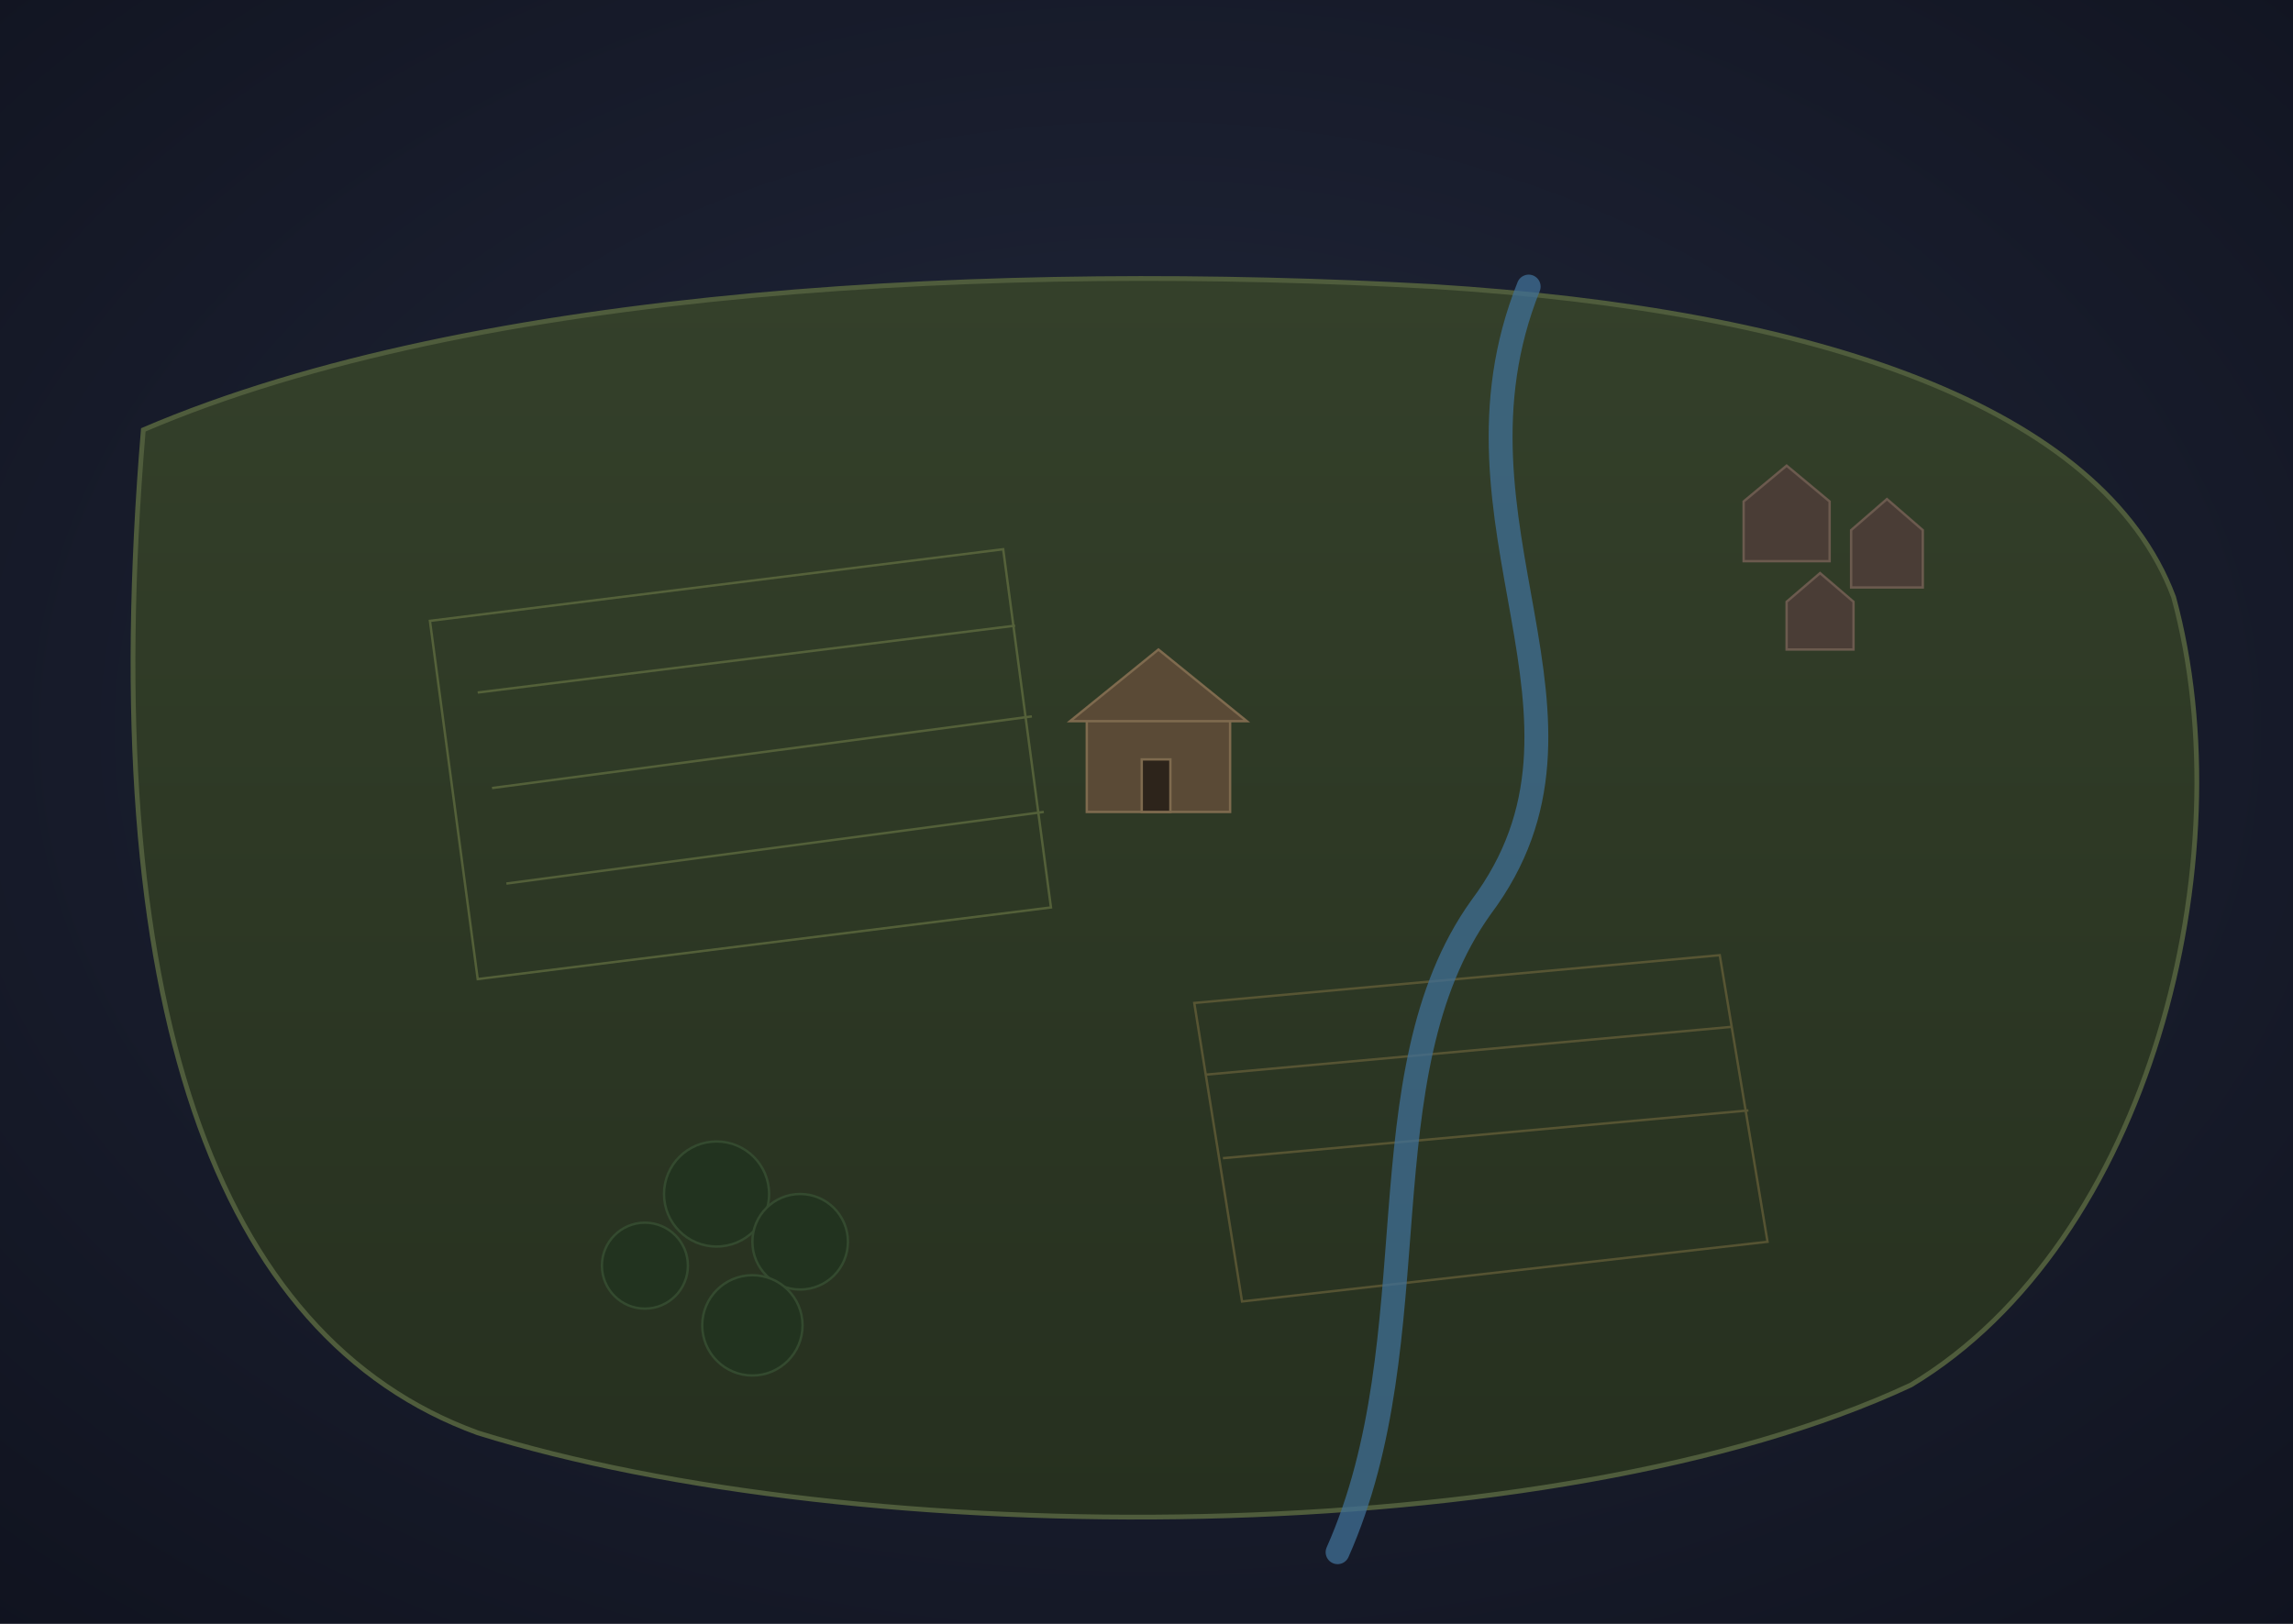
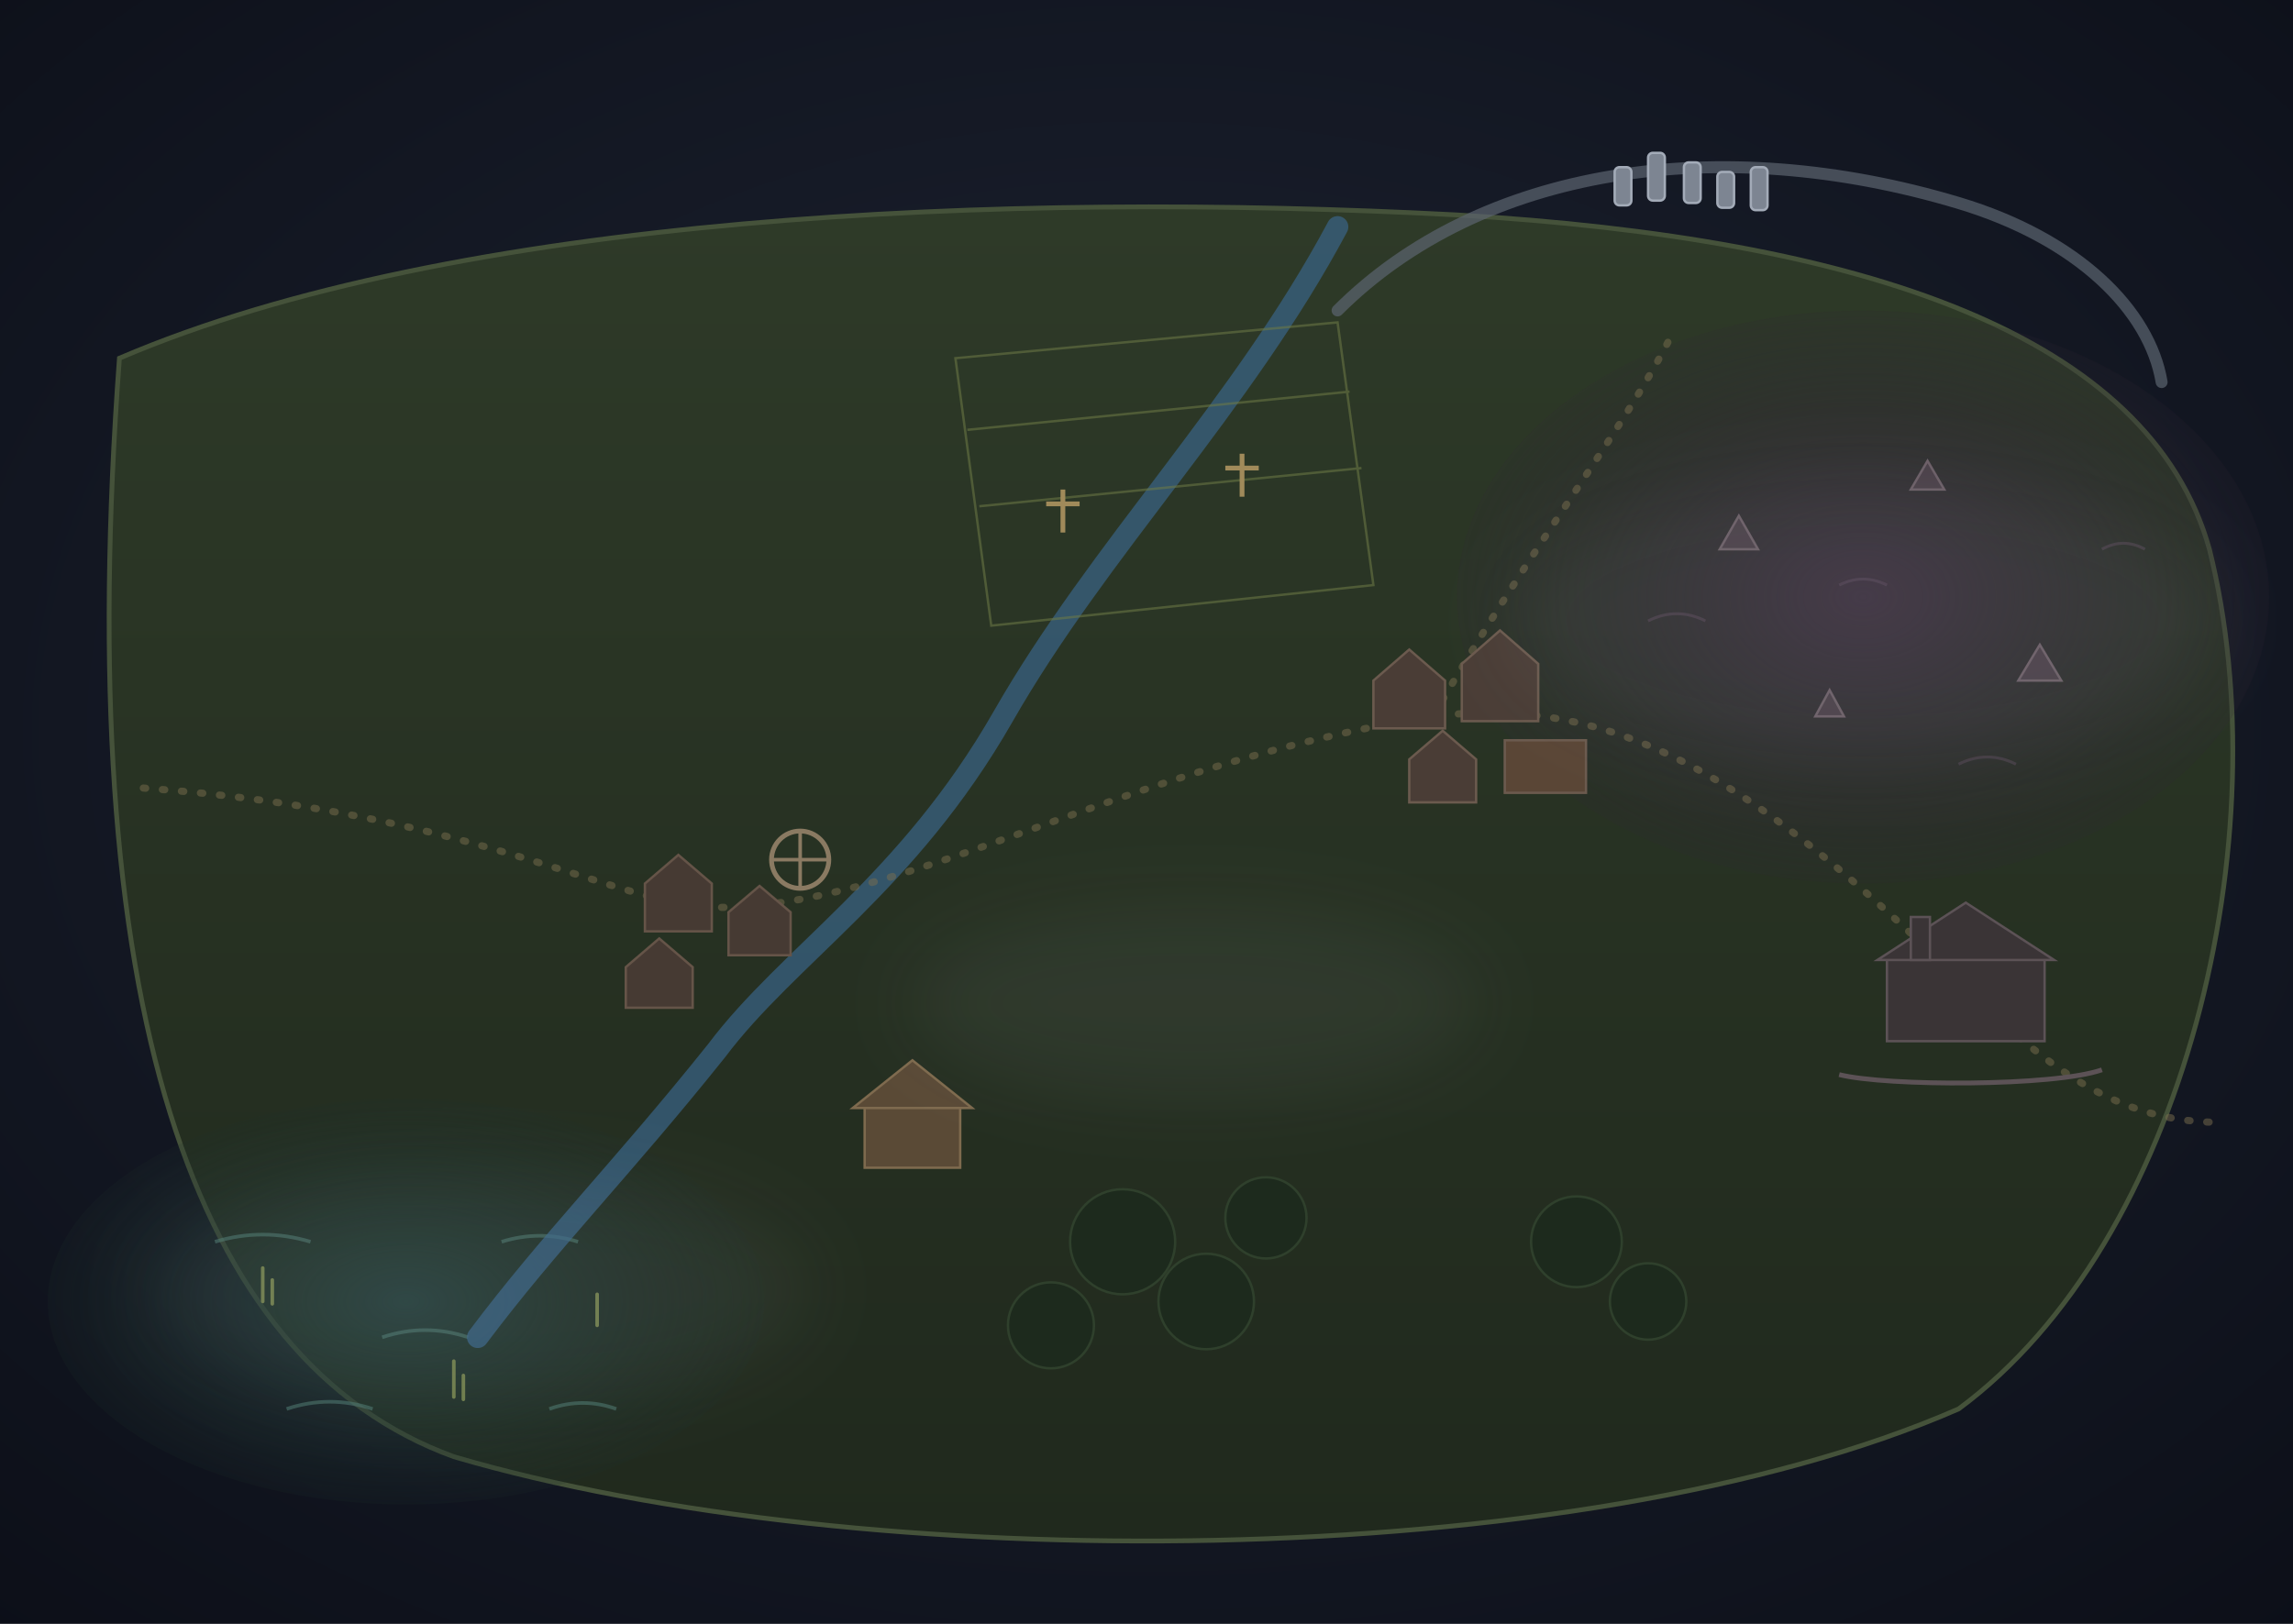
<svg xmlns="http://www.w3.org/2000/svg" viewBox="0 0 960 680">
  <defs>
-     <radialGradient id="hbg" cx="50%" cy="45%" r="75%">
-       <stop offset="0" stop-color="#22283c" />
-       <stop offset="1" stop-color="#10131f" />
+     <radialGradient id="cbg" cx="50%" cy="45%" r="75%">
+       <stop offset="0" stop-color="#1e2433" />
+       <stop offset="1" stop-color="#0c0f18" />
    </radialGradient>
-     <linearGradient id="hland" x1="0" y1="0" x2="0" y2="1">
-       <stop offset="0" stop-color="#34402a" />
-       <stop offset="1" stop-color="#26301f" />
+     <linearGradient id="cland" x1="0" y1="0" x2="0" y2="1">
+       <stop offset="0" stop-color="#2e3a28" />
+       <stop offset="1" stop-color="#20291d" />
    </linearGradient>
+     <radialGradient id="cmoor" cx="50%" cy="50%" r="60%">
+       <stop offset="0" stop-color="#3d3240" />
+       <stop offset="1" stop-color="#2a2430" stop-opacity="0" />
+     </radialGradient>
+     <radialGradient id="cfen" cx="50%" cy="50%" r="60%">
+       <stop offset="0" stop-color="#26403c" />
+       <stop offset="1" stop-color="#1c2b27" stop-opacity="0" />
+     </radialGradient>
+     <filter id="cmist" x="-20%" y="-20%" width="140%" height="140%">
+       <feGaussianBlur stdDeviation="16" />
+     </filter>
  </defs>
-   <rect width="960" height="680" fill="url(#hbg)" />
-   <path d="M60 180 C200 120 420 110 600 120 C760 130 880 170 910 250 C940 360 900 520 800 580 C650 650 360 650 200 600 C90 560 40 420 60 180 Z" fill="url(#hland)" stroke="#4f5c3c" stroke-width="2" />
-   <g fill="none" stroke="#6d7a46" stroke-opacity=".6">
-     <path d="M180 260 L420 230 L440 380 L200 410 Z M200 290 L425 262 M206 330 L432 300 M212 370 L437 340" />
+   <rect width="960" height="680" fill="url(#cbg)" />
+   <path d="M50 150 C190 90 420 80 610 90 C780 100 900 140 925 230 C955 350 915 520 820 590 C660 660 360 660 190 610 C80 570 30 420 50 150 Z" fill="url(#cland)" stroke="#45523a" stroke-width="2" />
+   <ellipse cx="780" cy="250" rx="170" ry="120" fill="url(#cmoor)" />
+   <g fill="#4a4048" stroke="#6b5e66" stroke-width="1">
+     <path d="M720 230 l8 -14 l8 14 Z M800 205 l7 -12 l7 12 Z M845 285 l9 -15 l9 15 Z M760 300 l6 -11 l6 11 Z" />
  </g>
-   <g fill="none" stroke="#7a6d40" stroke-opacity=".55">
-     <path d="M500 420 L720 400 L740 520 L520 545 Z M505 450 L725 430 M512 485 L732 465" />
+   <g fill="none" stroke="#5a4a5a" stroke-opacity=".5" stroke-width="1.2">
+     <path d="M690 260 q12 -6 24 0 M770 245 q10 -5 20 0 M820 320 q12 -6 24 0 M880 230 q9 -5 18 0" />
  </g>
-   <path d="M640 120 C600 220 680 300 620 380 C570 450 600 560 560 650" fill="none" stroke="#3f6f96" stroke-width="10" stroke-opacity=".75" stroke-linecap="round" />
-   <g fill="#5a4a36" stroke="#7e6a4e">
-     <rect x="455" y="300" width="60" height="40" />
-     <path d="M448 302 L485 272 L522 302 Z" />
-     <rect x="478" y="318" width="12" height="22" fill="#2d241b" />
+   <path d="M560 130 C620 70 720 55 820 85 C870 100 900 130 905 160" fill="none" stroke="#5c6470" stroke-width="5" stroke-linecap="round" stroke-opacity=".7" />
+   <g fill="#7d8592" stroke="#a3abb8" stroke-width="1">
+     <rect x="676" y="70" width="7" height="16" rx="2" />
+     <rect x="690" y="64" width="7" height="20" rx="2" />
+     <rect x="705" y="68" width="7" height="17" rx="2" />
+     <rect x="719" y="72" width="7" height="15" rx="2" />
+     <rect x="733" y="70" width="7" height="18" rx="2" />
+   </g>
+   <ellipse cx="170" cy="545" rx="150" ry="85" fill="url(#cfen)" />
+   <g fill="none" stroke="#4f7a72" stroke-opacity=".55" stroke-width="1.5">
+     <path d="M90 520 q20 -6 40 0 M160 560 q18 -6 36 0 M210 520 q16 -5 32 0 M120 590 q18 -6 36 0 M230 590 q14 -5 28 0" />
+   </g>
+   <g stroke="#6d7b4a" stroke-width="1.5" stroke-linecap="round">
+     <path d="M110 545 v-14 M114 546 v-10 M190 585 v-15 M194 586 v-10 M250 555 v-13" />
+   </g>
+   <path d="M560 95 C520 170 460 230 420 300 C380 370 330 400 300 440 C260 490 230 520 200 560" fill="none" stroke="#3a6488" stroke-width="9" stroke-opacity=".7" stroke-linecap="round" />
+   <g fill="none" stroke="#7a6e4e" stroke-opacity=".5" stroke-width="3" stroke-linecap="round" stroke-dasharray="1 7">
+     <path d="M60 330 C200 340 260 380 300 380 C380 380 470 320 600 300 C680 290 740 330 830 420 C870 460 900 470 930 470" />
+     <path d="M600 300 C640 230 680 180 700 140" />
+   </g>
+   <g fill="none" stroke="#6d7a46" stroke-opacity=".55">
+     <path d="M400 150 L560 135 L575 245 L415 262 Z M405 180 L565 164 M410 212 L570 196" />
+   </g>
+   <g stroke="#a08a5a" stroke-width="2">
+     <path d="M445 205 v18 M438 211 h14 M520 190 v18 M513 196 h14" />
  </g>
  <g fill="#4a3d36" stroke="#6b5a4e">
-     <path d="M730 210 L748 195 L766 210 L766 235 L730 235 Z" />
-     <path d="M775 222 L790 209 L805 222 L805 246 L775 246 Z" />
-     <path d="M748 252 L762 240 L776 252 L776 272 L748 272 Z" />
+     <path d="M575 285 L590 272 L605 285 L605 305 L575 305 Z" />
+     <path d="M612 278 L628 264 L644 278 L644 302 L612 302 Z" />
+     <path d="M590 318 L604 306 L618 318 L618 336 L590 336 Z" />
+     <rect x="630" y="310" width="34" height="22" fill="#5a4636" />
  </g>
-   <g fill="#22331f" stroke="#344a2f">
-     <circle cx="300" cy="500" r="22" />
-     <circle cx="335" cy="520" r="20" />
-     <circle cx="270" cy="530" r="18" />
-     <circle cx="315" cy="555" r="21" />
+   <g fill="#463a33" stroke="#655448">
+     <path d="M270 370 L284 358 L298 370 L298 390 L270 390 Z" />
+     <path d="M305 382 L318 371 L331 382 L331 400 L305 400 Z" />
+     <path d="M262 405 L276 393 L290 405 L290 422 L262 422 Z" />
+   </g>
+   <circle cx="335" cy="360" r="12" fill="none" stroke="#8a7a62" stroke-width="2" />
+   <path d="M335 348 v24 M323 360 h24" stroke="#8a7a62" stroke-width="1.5" />
+   <g fill="#5a4a36" stroke="#7e6a4e">
+     <rect x="362" y="462" width="40" height="27" />
+     <path d="M357 464 L382 444 L407 464 Z" />
+   </g>
+   <g fill="#3a3436" stroke="#5c5256">
+     <rect x="790" y="400" width="66" height="36" />
+     <path d="M786 402 L823 378 L860 402 Z" />
+     <rect x="800" y="384" width="8" height="18" />
+   </g>
+   <path d="M770 450 C790 455 860 455 880 448" fill="none" stroke="#5c5256" stroke-width="2" />
+   <g fill="#1d2a1d" stroke="#2f402c">
+     <circle cx="470" cy="520" r="22" />
+     <circle cx="505" cy="545" r="20" />
+     <circle cx="440" cy="555" r="18" />
+     <circle cx="530" cy="510" r="17" />
+     <circle cx="660" cy="520" r="19" />
+     <circle cx="690" cy="545" r="16" />
+   </g>
+   <g fill="#c8d2dc" opacity=".06" filter="url(#cmist)">
+     <ellipse cx="200" cy="540" rx="140" ry="50" />
+     <ellipse cx="780" cy="260" rx="150" ry="60" />
+     <ellipse cx="500" cy="420" rx="120" ry="40" />
  </g>
</svg>
